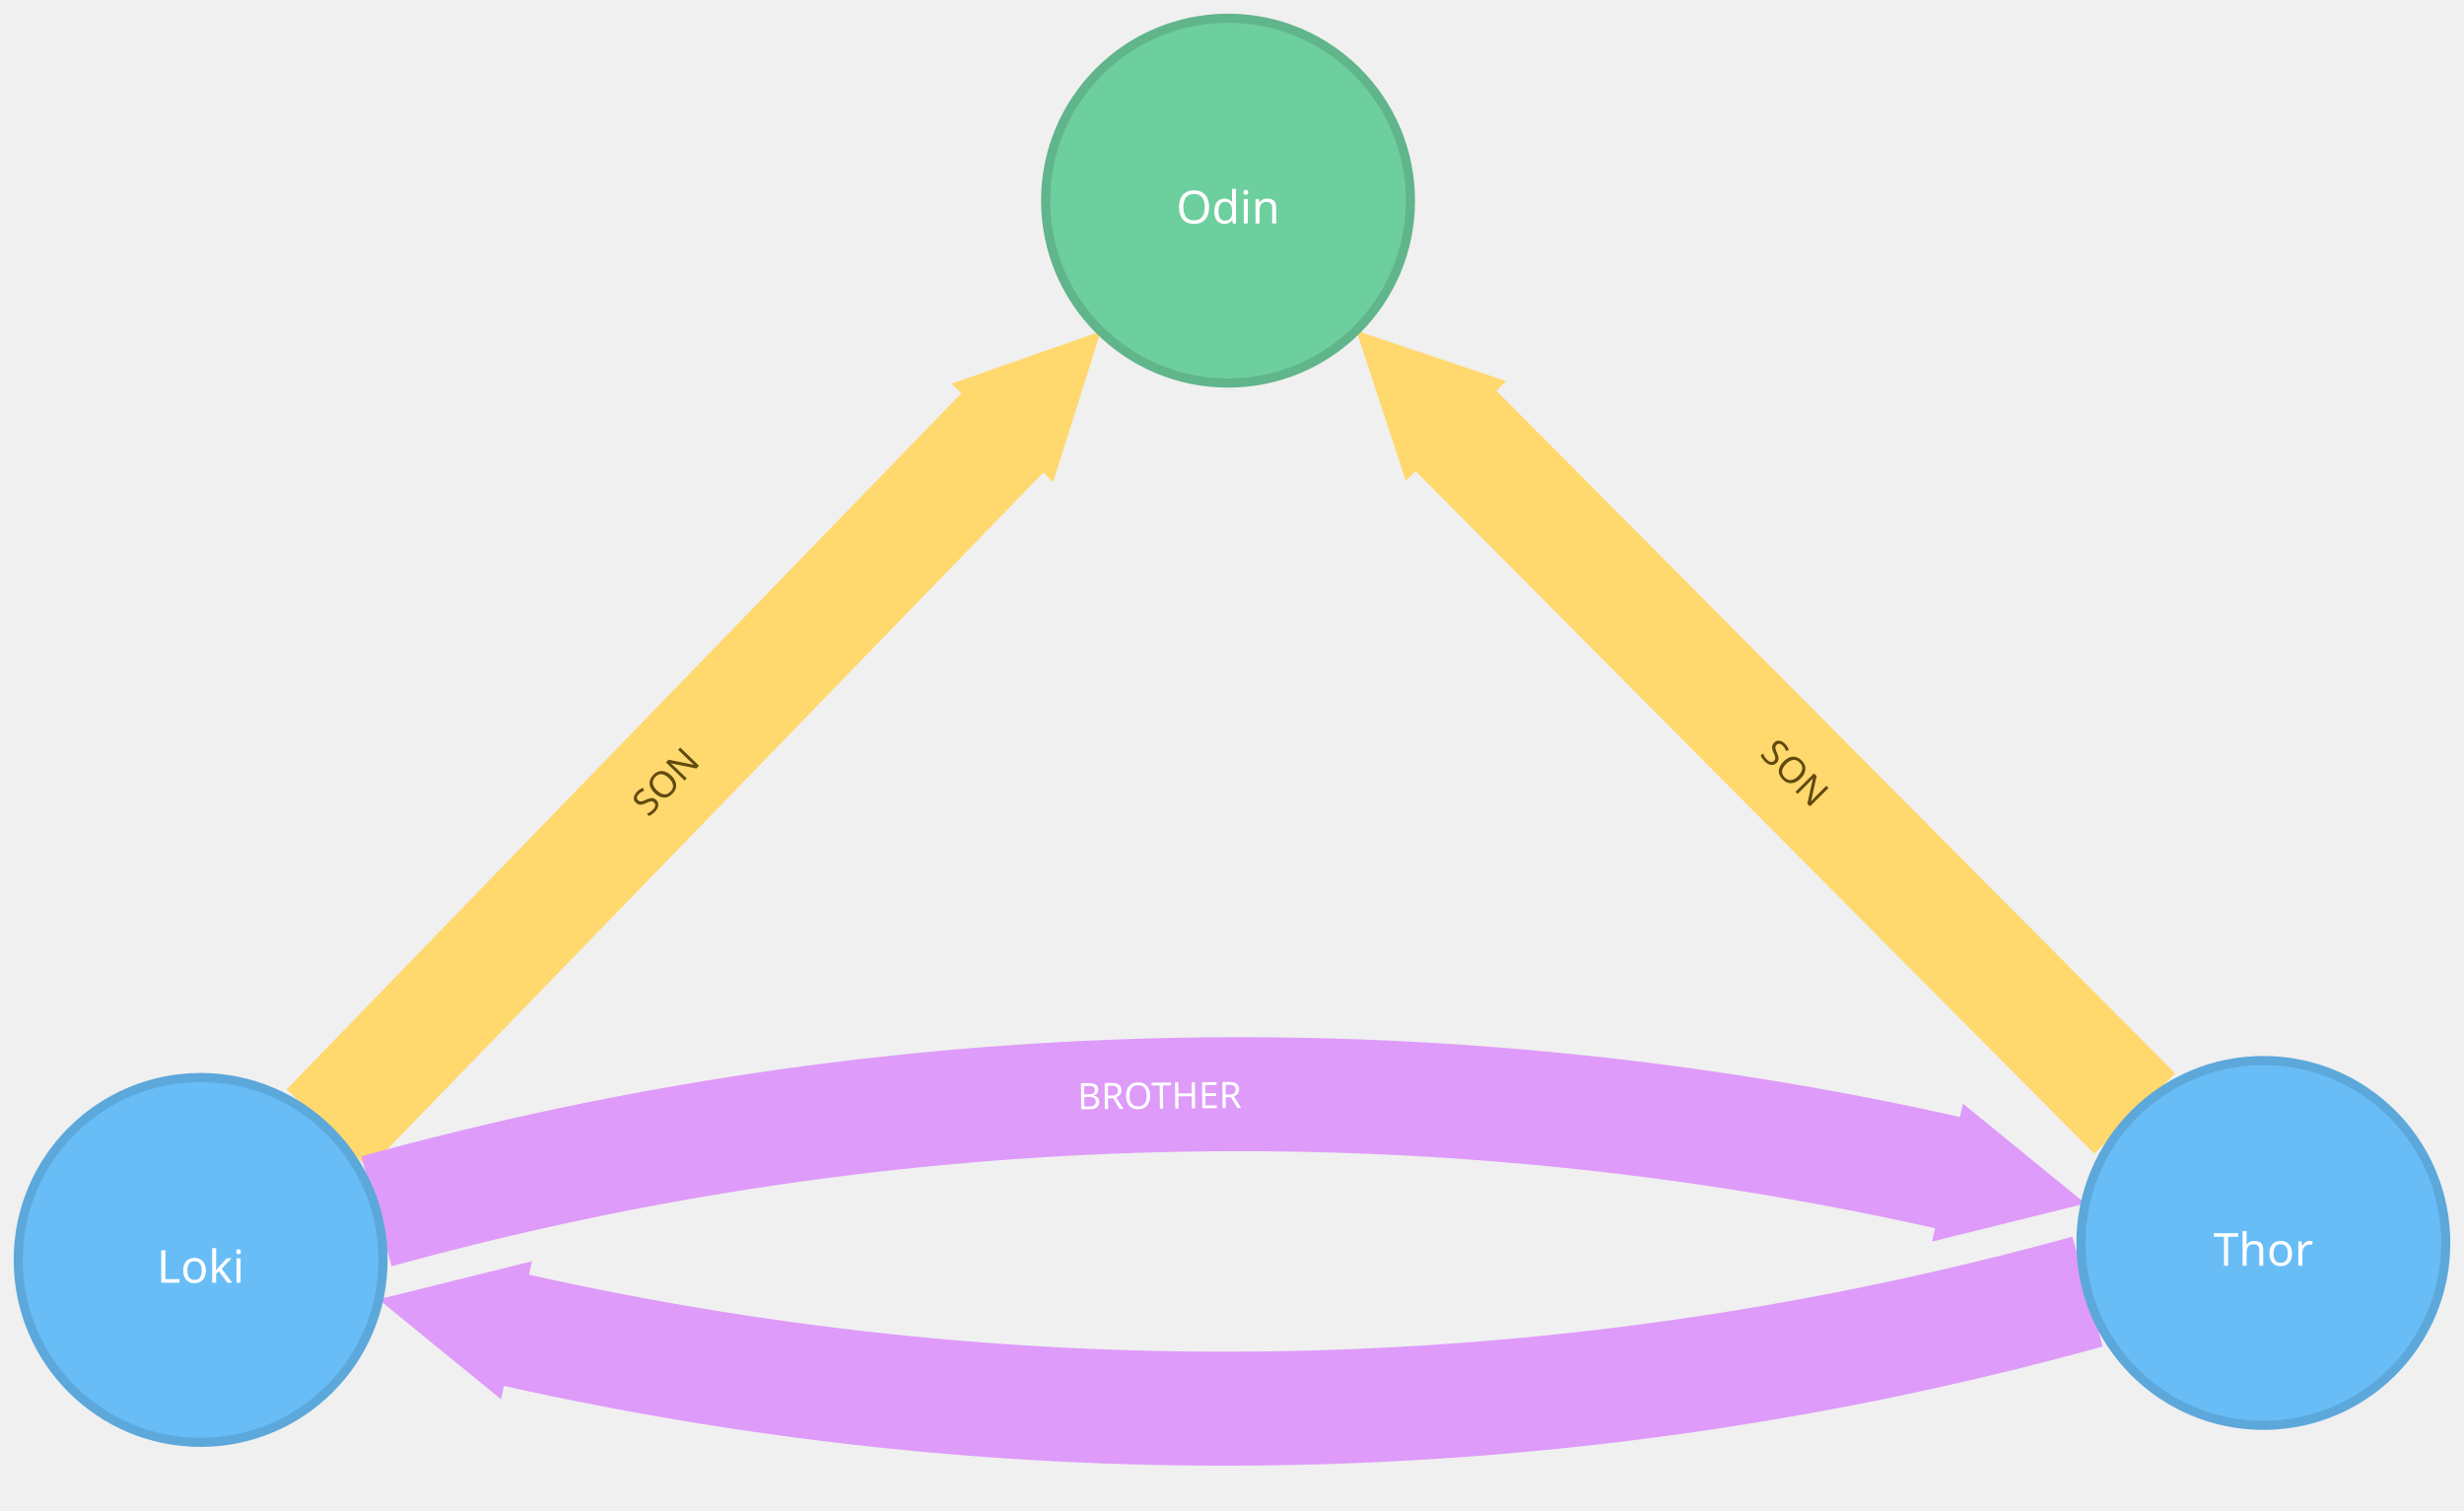
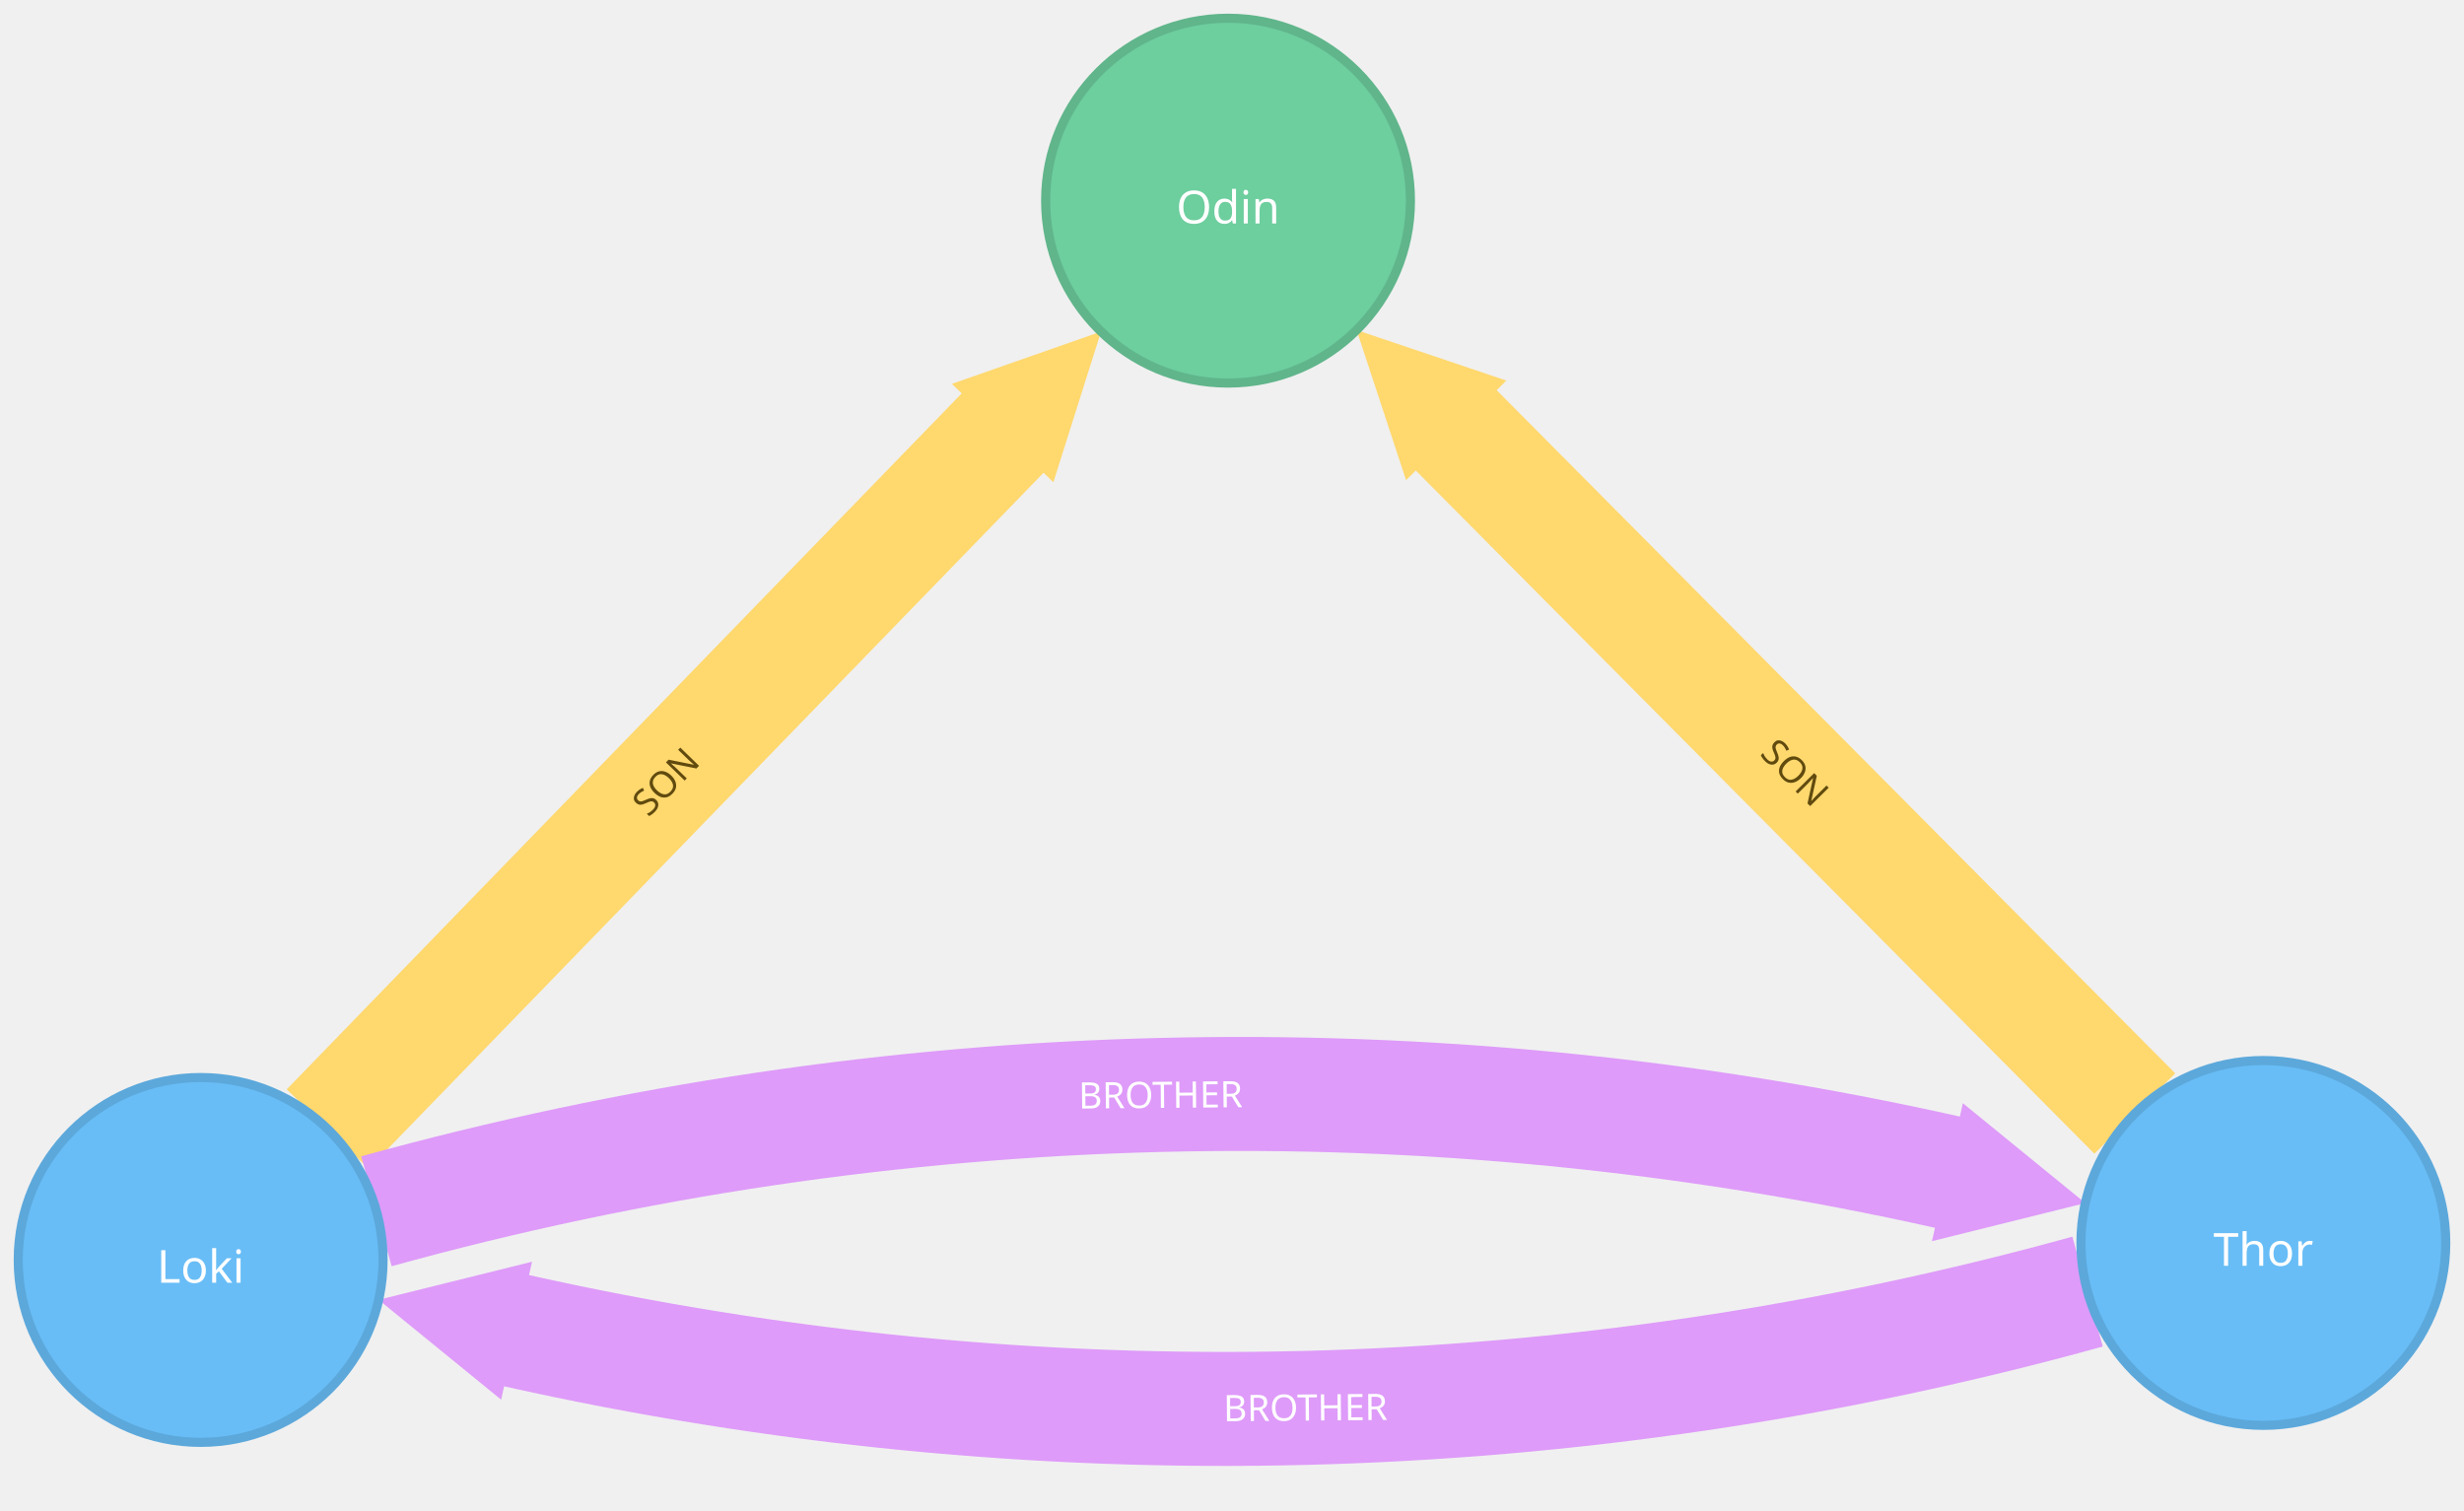
<svg xmlns="http://www.w3.org/2000/svg" width="540.346" height="331.133" viewBox="-301.235 -85.018 540.346 331.133">
  <g class="layer relationships">
    <g class="relationship">
-       <path class="outline" fill="#FFD86E" d="M175.773 150.368L26.906.656l2.127-2.115L-3.81-12.51 7.053 20.396 9.18 18.28 158.05 167.994z" />
-       <text text-anchor="middle" pointer-events="none" font-size="8" fill="#604A0E" x="145.58" y="3" transform="matrix(.705 .709 -.709 .705 -10.157 -18.891)" font-family="sans-serif">SON</text>
+       <path class="outline" fill="#FFD86E" d="M175.79 150.353L26.975.543l2.13-2.113L-3.74-12.64 7.11 20.277l2.13-2.114 148.813 149.81z" />
+       <text text-anchor="middle" pointer-events="none" font-size="8" fill="#604A0E" x="145.58" y="3" transform="rotate(45.19 17.816 -21.626)" font-family="sans-serif">SON</text>
    </g>
    <g class="relationship">
-       <path class="outline" fill="#FFD86E" d="M-220.42 171.25L-72.447 18.6l2.154 2.088 10.447-33.046L-92.55-.888l2.153 2.088-147.973 152.65z" />
-       <text text-anchor="middle" pointer-events="none" font-size="8" fill="#604A0E" x="146.302" y="3" font-family="sans-serif" transform="translate(-257.235 191.27) rotate(314.126)">SON</text>
+       <path class="outline" fill="#FFD86E" d="M-220.413 171.26L-72.39 18.65l2.153 2.09 10.457-33.045-32.71 11.46 2.155 2.09-148.023 152.61z" />
+       <text text-anchor="middle" pointer-events="none" font-size="8" fill="#604A0E" x="146.302" y="3" font-family="sans-serif" transform="rotate(-45.874 97.374 399.565)">SON</text>
    </g>
    <g class="relationship">
-       <path class="outline" fill="#DE9BF9" d="M159.89 210.25l-6.665-24.095a697.418 697.418 539.528 0 1-338.458 8.34l.656-2.93-33.64 8.345 26.858 21.907.658-2.928a722.418 722.418 539.528 0 0 350.59-8.64" />
-       <text text-anchor="middle" pointer-events="none" font-size="8" fill="#FFF" x="210.569" y="-31.444" transform="matrix(1 -.008 .008 1 195.111 187.541)" font-family="sans-serif">BROTHER</text>
+       <path class="outline" fill="#DE9BF9" d="M159.896 210.26l-6.67-24.095a697.418 697.418 0 0 1-338.445 8.422l.656-2.928-33.637 8.35 26.863 21.9.655-2.928a722.418 722.418 0 0 0 350.578-8.723" />
+       <text text-anchor="middle" pointer-events="none" font-size="8" fill="#FFF" x="210.569" y="-31.444" transform="rotate(-.472 31408.758 27472.648)" font-family="sans-serif">BROTHER</text>
    </g>
    <g class="relationship">
-       <path class="outline" fill="#DE9BF9" d="M-222.013 168.56l6.664 24.096a697.418 697.418 359.528 0 1 338.46-8.34l-.657 2.93 33.64-8.345-26.858-21.906-.657 2.928a722.418 722.418 359.528 0 0-350.59 8.638" />
-       <text text-anchor="middle" pointer-events="none" font-size="8" fill="#FFF" x="210.569" y="-31.444" font-family="sans-serif" transform="translate(-257.235 191.27) rotate(359.528)">BROTHER</text>
+       <path class="outline" fill="#DE9BF9" d="M-222.02 168.552l6.67 24.094a697.418 697.418 0 0 1 338.446-8.422l-.656 2.928 33.638-8.352-26.864-21.9-.656 2.928a722.418 722.418 0 0 0-350.577 8.724" />
+       <text text-anchor="middle" pointer-events="none" font-size="8" fill="#FFF" x="210.569" y="-31.444" font-family="sans-serif" transform="rotate(-.472 23069.295 31293.945)">BROTHER</text>
    </g>
  </g>
  <g class="layer nodes">
    <g class="node" transform="translate(-31.93 -41.018)">
      <circle class="outline" r="40" fill="#6DCE9E" stroke="#60B58B" stroke-width="2" />
      <text text-anchor="middle" pointer-events="none" y="5" font-size="10" fill="#FFF" font-family="sans-serif">Odin</text>
    </g>
-     <g class="node selected" transform="translate(195.111 187.541)">
+     <g class="node selected" transform="translate(195.11 187.54)">
      <circle class="outline" r="40" fill="#68BDF6" stroke="#5CA8DB" stroke-width="2" />
      <text text-anchor="middle" pointer-events="none" y="5" font-size="10" fill="#FFF" font-family="sans-serif">Thor</text>
    </g>
    <g class="node" transform="translate(-257.235 191.27)">
      <circle class="outline" r="40" fill="#68BDF6" stroke="#5CA8DB" stroke-width="2" />
      <text text-anchor="middle" pointer-events="none" y="5" font-size="10" fill="#FFF" font-family="sans-serif">Loki</text>
    </g>
  </g>
</svg>
